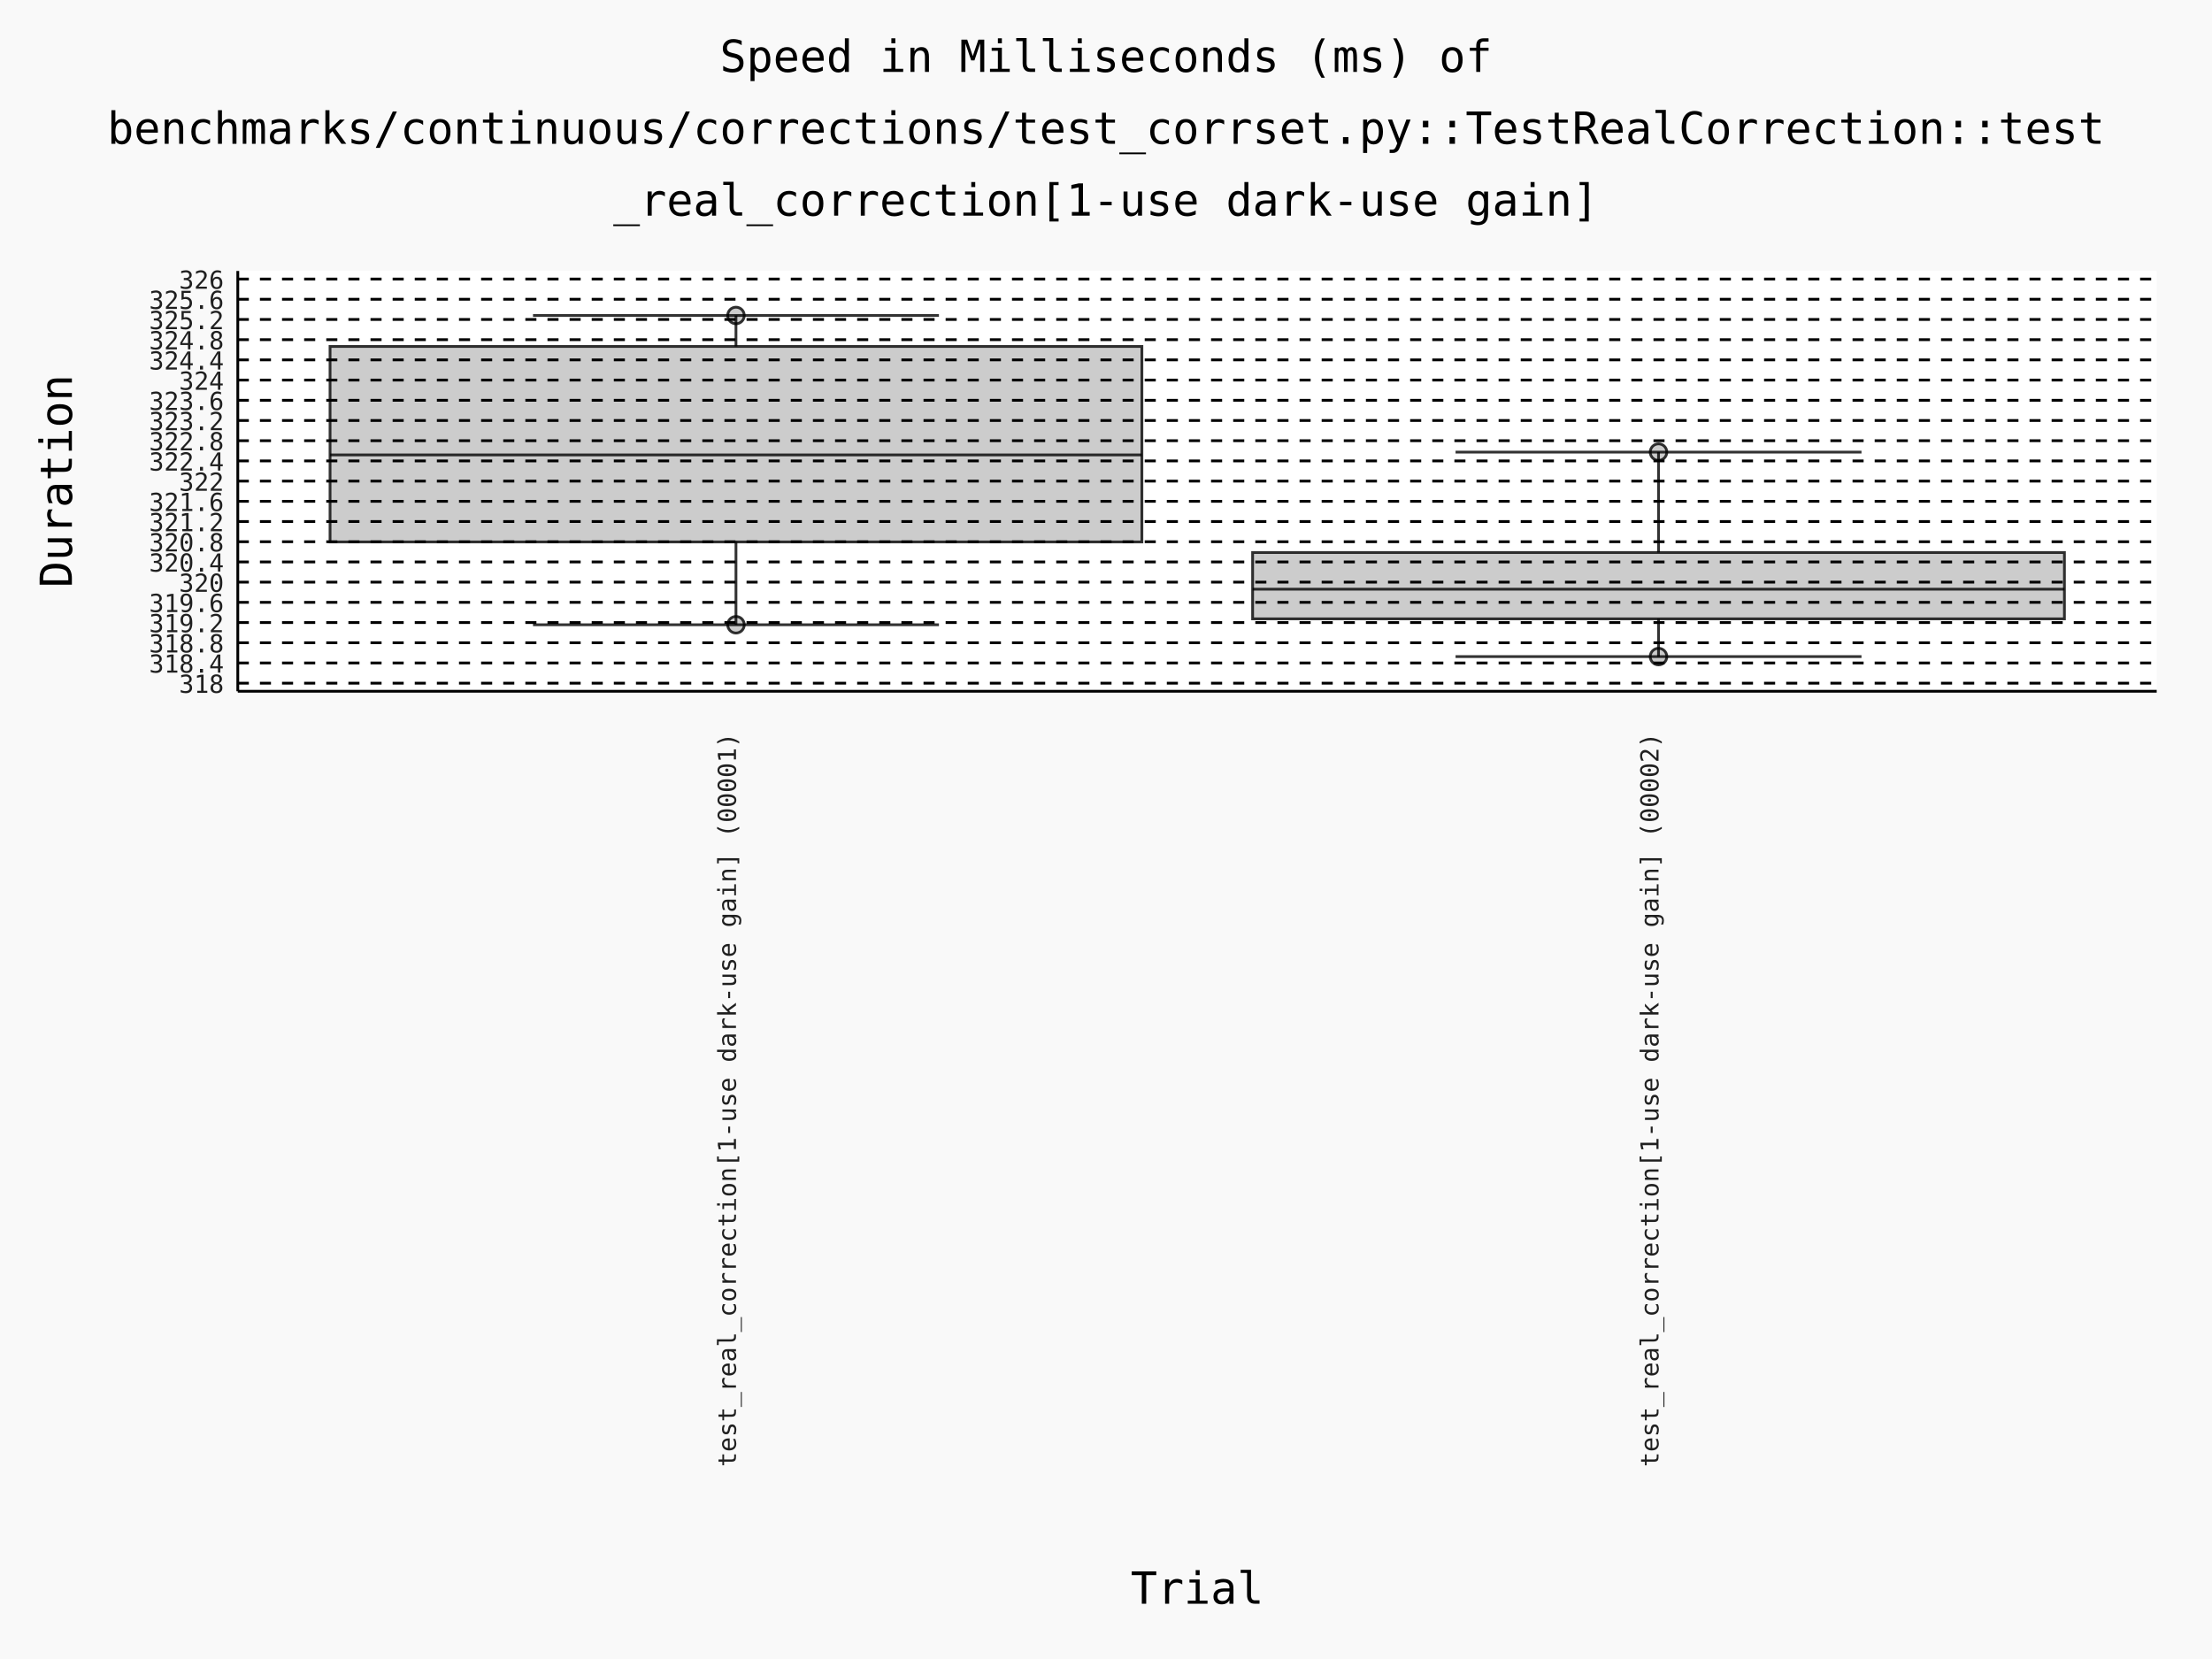
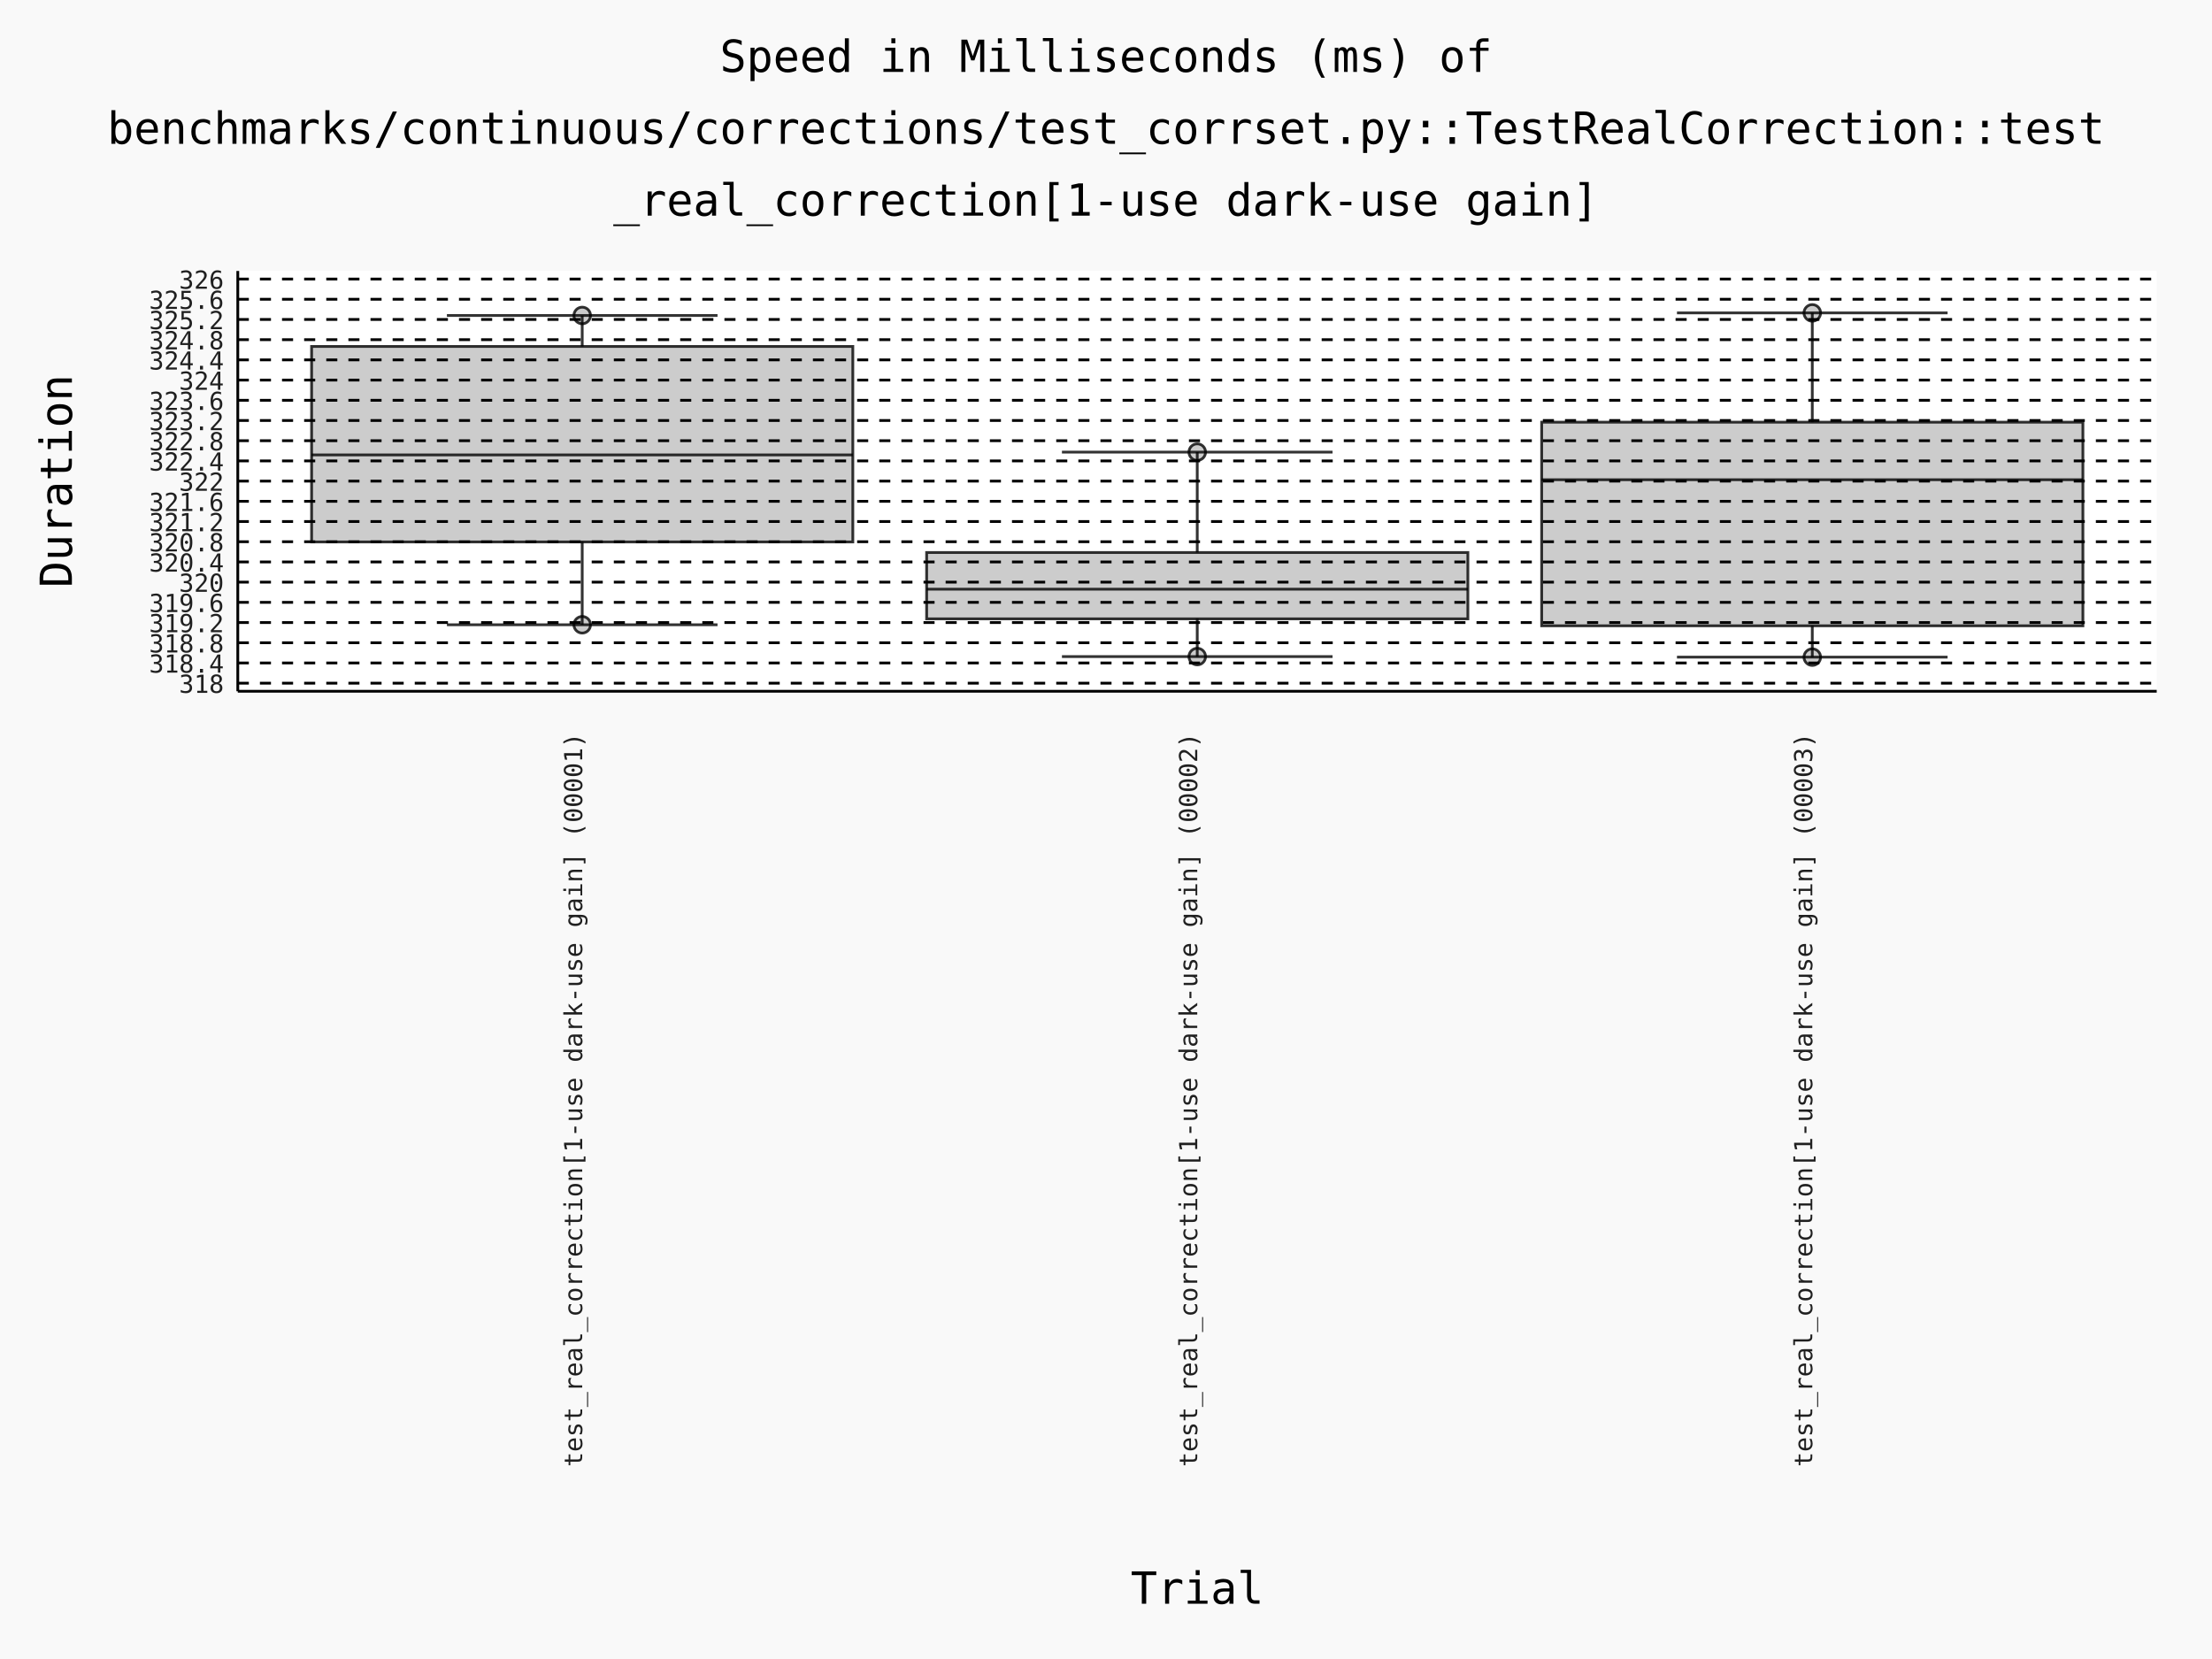
- <svg xmlns="http://www.w3.org/2000/svg" id="chart-a504b968-f792-40a0-ad66-c807ec359b1f" class="pygal-chart" viewBox="0 0 800 600">
+ <svg xmlns="http://www.w3.org/2000/svg" id="chart-ba8d3443-ecb9-4edf-a1f5-45bce4fa8334" class="pygal-chart" viewBox="0 0 800 600">
  <defs>
-     <style type="text/css">#chart-a504b968-f792-40a0-ad66-c807ec359b1f{-webkit-user-select:none;-webkit-font-smoothing:antialiased;font-family:Consolas,"Deja Vu Sans Mono","Bitstream Vera Sans Mono","Courier New",monospace}#chart-a504b968-f792-40a0-ad66-c807ec359b1f .title{font-family:Consolas,"Deja Vu Sans Mono","Bitstream Vera Sans Mono","Courier New",monospace;font-size:16px}#chart-a504b968-f792-40a0-ad66-c807ec359b1f .legends .legend text{font-family:Consolas,"Deja Vu Sans Mono","Bitstream Vera Sans Mono","Courier New",monospace;font-size:14px}#chart-a504b968-f792-40a0-ad66-c807ec359b1f .axis text{font-family:Consolas,"Deja Vu Sans Mono","Bitstream Vera Sans Mono","Courier New",monospace;font-size:10px}#chart-a504b968-f792-40a0-ad66-c807ec359b1f .axis text.major{font-family:Consolas,"Deja Vu Sans Mono","Bitstream Vera Sans Mono","Courier New",monospace;font-size:10px}#chart-a504b968-f792-40a0-ad66-c807ec359b1f .text-overlay text.value{font-family:Consolas,"Deja Vu Sans Mono","Bitstream Vera Sans Mono","Courier New",monospace;font-size:16px}#chart-a504b968-f792-40a0-ad66-c807ec359b1f .text-overlay text.label{font-family:Consolas,"Deja Vu Sans Mono","Bitstream Vera Sans Mono","Courier New",monospace;font-size:10px}#chart-a504b968-f792-40a0-ad66-c807ec359b1f .tooltip{font-family:Consolas,"Deja Vu Sans Mono","Bitstream Vera Sans Mono","Courier New",monospace;font-size:14px}#chart-a504b968-f792-40a0-ad66-c807ec359b1f text.no_data{font-family:Consolas,"Deja Vu Sans Mono","Bitstream Vera Sans Mono","Courier New",monospace;font-size:64px}
- #chart-a504b968-f792-40a0-ad66-c807ec359b1f{background-color:rgba(249,249,249,1)}#chart-a504b968-f792-40a0-ad66-c807ec359b1f path,#chart-a504b968-f792-40a0-ad66-c807ec359b1f line,#chart-a504b968-f792-40a0-ad66-c807ec359b1f rect,#chart-a504b968-f792-40a0-ad66-c807ec359b1f circle{-webkit-transition:150ms;-moz-transition:150ms;transition:150ms}#chart-a504b968-f792-40a0-ad66-c807ec359b1f .graph &gt; .background{fill:rgba(249,249,249,1)}#chart-a504b968-f792-40a0-ad66-c807ec359b1f .plot &gt; .background{fill:rgba(255,255,255,1)}#chart-a504b968-f792-40a0-ad66-c807ec359b1f .graph{fill:rgba(0,0,0,.87)}#chart-a504b968-f792-40a0-ad66-c807ec359b1f text.no_data{fill:rgba(0,0,0,1)}#chart-a504b968-f792-40a0-ad66-c807ec359b1f .title{fill:rgba(0,0,0,1)}#chart-a504b968-f792-40a0-ad66-c807ec359b1f .legends .legend text{fill:rgba(0,0,0,.87)}#chart-a504b968-f792-40a0-ad66-c807ec359b1f .legends .legend:hover text{fill:rgba(0,0,0,1)}#chart-a504b968-f792-40a0-ad66-c807ec359b1f .axis .line{stroke:rgba(0,0,0,1)}#chart-a504b968-f792-40a0-ad66-c807ec359b1f .axis .guide.line{stroke:rgba(0,0,0,.54)}#chart-a504b968-f792-40a0-ad66-c807ec359b1f .axis .major.line{stroke:rgba(0,0,0,.87)}#chart-a504b968-f792-40a0-ad66-c807ec359b1f .axis text.major{fill:rgba(0,0,0,1)}#chart-a504b968-f792-40a0-ad66-c807ec359b1f .axis.y .guides:hover .guide.line,#chart-a504b968-f792-40a0-ad66-c807ec359b1f .line-graph .axis.x .guides:hover .guide.line,#chart-a504b968-f792-40a0-ad66-c807ec359b1f .stackedline-graph .axis.x .guides:hover .guide.line,#chart-a504b968-f792-40a0-ad66-c807ec359b1f .xy-graph .axis.x .guides:hover .guide.line{stroke:rgba(0,0,0,1)}#chart-a504b968-f792-40a0-ad66-c807ec359b1f .axis .guides:hover text{fill:rgba(0,0,0,1)}#chart-a504b968-f792-40a0-ad66-c807ec359b1f .reactive{fill-opacity:.7;stroke-opacity:.8;stroke-width:1}#chart-a504b968-f792-40a0-ad66-c807ec359b1f .ci{stroke:rgba(0,0,0,.87)}#chart-a504b968-f792-40a0-ad66-c807ec359b1f .reactive.active,#chart-a504b968-f792-40a0-ad66-c807ec359b1f .active .reactive{fill-opacity:.8;stroke-opacity:.9;stroke-width:4}#chart-a504b968-f792-40a0-ad66-c807ec359b1f .ci .reactive.active{stroke-width:1.5}#chart-a504b968-f792-40a0-ad66-c807ec359b1f .series text{fill:rgba(0,0,0,1)}#chart-a504b968-f792-40a0-ad66-c807ec359b1f .tooltip rect{fill:rgba(255,255,255,1);stroke:rgba(0,0,0,1);-webkit-transition:opacity 150ms;-moz-transition:opacity 150ms;transition:opacity 150ms}#chart-a504b968-f792-40a0-ad66-c807ec359b1f .tooltip .label{fill:rgba(0,0,0,.87)}#chart-a504b968-f792-40a0-ad66-c807ec359b1f .tooltip .label{fill:rgba(0,0,0,.87)}#chart-a504b968-f792-40a0-ad66-c807ec359b1f .tooltip .legend{font-size:.8em;fill:rgba(0,0,0,.54)}#chart-a504b968-f792-40a0-ad66-c807ec359b1f .tooltip .x_label{font-size:.6em;fill:rgba(0,0,0,1)}#chart-a504b968-f792-40a0-ad66-c807ec359b1f .tooltip .xlink{font-size:.5em;text-decoration:underline}#chart-a504b968-f792-40a0-ad66-c807ec359b1f .tooltip .value{font-size:1.5em}#chart-a504b968-f792-40a0-ad66-c807ec359b1f .bound{font-size:.5em}#chart-a504b968-f792-40a0-ad66-c807ec359b1f .max-value{font-size:.75em;fill:rgba(0,0,0,.54)}#chart-a504b968-f792-40a0-ad66-c807ec359b1f .map-element{fill:rgba(255,255,255,1);stroke:rgba(0,0,0,.54) !important}#chart-a504b968-f792-40a0-ad66-c807ec359b1f .map-element .reactive{fill-opacity:inherit;stroke-opacity:inherit}#chart-a504b968-f792-40a0-ad66-c807ec359b1f .color-0,#chart-a504b968-f792-40a0-ad66-c807ec359b1f .color-0 a:visited{stroke:#000000;fill:#000000}#chart-a504b968-f792-40a0-ad66-c807ec359b1f .color-1,#chart-a504b968-f792-40a0-ad66-c807ec359b1f .color-1 a:visited{stroke:#000000;fill:#000000}#chart-a504b968-f792-40a0-ad66-c807ec359b1f .text-overlay .color-0 text{fill:white}#chart-a504b968-f792-40a0-ad66-c807ec359b1f .text-overlay .color-1 text{fill:white}
- #chart-a504b968-f792-40a0-ad66-c807ec359b1f text.no_data{text-anchor:middle}#chart-a504b968-f792-40a0-ad66-c807ec359b1f .guide.line{fill:none}#chart-a504b968-f792-40a0-ad66-c807ec359b1f .centered{text-anchor:middle}#chart-a504b968-f792-40a0-ad66-c807ec359b1f .title{text-anchor:middle}#chart-a504b968-f792-40a0-ad66-c807ec359b1f .legends .legend text{fill-opacity:1}#chart-a504b968-f792-40a0-ad66-c807ec359b1f .axis.x text{text-anchor:middle}#chart-a504b968-f792-40a0-ad66-c807ec359b1f .axis.x:not(.web) text[transform]{text-anchor:start}#chart-a504b968-f792-40a0-ad66-c807ec359b1f .axis.x:not(.web) text[transform].backwards{text-anchor:end}#chart-a504b968-f792-40a0-ad66-c807ec359b1f .axis.y text{text-anchor:end}#chart-a504b968-f792-40a0-ad66-c807ec359b1f .axis.y text[transform].backwards{text-anchor:start}#chart-a504b968-f792-40a0-ad66-c807ec359b1f .axis.y2 text{text-anchor:start}#chart-a504b968-f792-40a0-ad66-c807ec359b1f .axis.y2 text[transform].backwards{text-anchor:end}#chart-a504b968-f792-40a0-ad66-c807ec359b1f .axis .guide.line{stroke-dasharray:4,4;stroke:black}#chart-a504b968-f792-40a0-ad66-c807ec359b1f .axis .major.guide.line{stroke-dasharray:6,6;stroke:black}#chart-a504b968-f792-40a0-ad66-c807ec359b1f .horizontal .axis.y .guide.line,#chart-a504b968-f792-40a0-ad66-c807ec359b1f .horizontal .axis.y2 .guide.line,#chart-a504b968-f792-40a0-ad66-c807ec359b1f .vertical .axis.x .guide.line{opacity:0}#chart-a504b968-f792-40a0-ad66-c807ec359b1f .horizontal .axis.always_show .guide.line,#chart-a504b968-f792-40a0-ad66-c807ec359b1f .vertical .axis.always_show .guide.line{opacity:1 !important}#chart-a504b968-f792-40a0-ad66-c807ec359b1f .axis.y .guides:hover .guide.line,#chart-a504b968-f792-40a0-ad66-c807ec359b1f .axis.y2 .guides:hover .guide.line,#chart-a504b968-f792-40a0-ad66-c807ec359b1f .axis.x .guides:hover .guide.line{opacity:1}#chart-a504b968-f792-40a0-ad66-c807ec359b1f .axis .guides:hover text{opacity:1}#chart-a504b968-f792-40a0-ad66-c807ec359b1f .nofill{fill:none}#chart-a504b968-f792-40a0-ad66-c807ec359b1f .subtle-fill{fill-opacity:.2}#chart-a504b968-f792-40a0-ad66-c807ec359b1f .dot{stroke-width:1px;fill-opacity:1;stroke-opacity:1}#chart-a504b968-f792-40a0-ad66-c807ec359b1f .dot.active{stroke-width:5px}#chart-a504b968-f792-40a0-ad66-c807ec359b1f .dot.negative{fill:transparent}#chart-a504b968-f792-40a0-ad66-c807ec359b1f text,#chart-a504b968-f792-40a0-ad66-c807ec359b1f tspan{stroke:none !important}#chart-a504b968-f792-40a0-ad66-c807ec359b1f .series text.active{opacity:1}#chart-a504b968-f792-40a0-ad66-c807ec359b1f .tooltip rect{fill-opacity:.95;stroke-width:.5}#chart-a504b968-f792-40a0-ad66-c807ec359b1f .tooltip text{fill-opacity:1}#chart-a504b968-f792-40a0-ad66-c807ec359b1f .showable{visibility:hidden}#chart-a504b968-f792-40a0-ad66-c807ec359b1f .showable.shown{visibility:visible}#chart-a504b968-f792-40a0-ad66-c807ec359b1f .gauge-background{fill:rgba(229,229,229,1);stroke:none}#chart-a504b968-f792-40a0-ad66-c807ec359b1f .bg-lines{stroke:rgba(249,249,249,1);stroke-width:2px}
+     <style type="text/css">#chart-ba8d3443-ecb9-4edf-a1f5-45bce4fa8334{-webkit-user-select:none;-webkit-font-smoothing:antialiased;font-family:Consolas,"Deja Vu Sans Mono","Bitstream Vera Sans Mono","Courier New",monospace}#chart-ba8d3443-ecb9-4edf-a1f5-45bce4fa8334 .title{font-family:Consolas,"Deja Vu Sans Mono","Bitstream Vera Sans Mono","Courier New",monospace;font-size:16px}#chart-ba8d3443-ecb9-4edf-a1f5-45bce4fa8334 .legends .legend text{font-family:Consolas,"Deja Vu Sans Mono","Bitstream Vera Sans Mono","Courier New",monospace;font-size:14px}#chart-ba8d3443-ecb9-4edf-a1f5-45bce4fa8334 .axis text{font-family:Consolas,"Deja Vu Sans Mono","Bitstream Vera Sans Mono","Courier New",monospace;font-size:10px}#chart-ba8d3443-ecb9-4edf-a1f5-45bce4fa8334 .axis text.major{font-family:Consolas,"Deja Vu Sans Mono","Bitstream Vera Sans Mono","Courier New",monospace;font-size:10px}#chart-ba8d3443-ecb9-4edf-a1f5-45bce4fa8334 .text-overlay text.value{font-family:Consolas,"Deja Vu Sans Mono","Bitstream Vera Sans Mono","Courier New",monospace;font-size:16px}#chart-ba8d3443-ecb9-4edf-a1f5-45bce4fa8334 .text-overlay text.label{font-family:Consolas,"Deja Vu Sans Mono","Bitstream Vera Sans Mono","Courier New",monospace;font-size:10px}#chart-ba8d3443-ecb9-4edf-a1f5-45bce4fa8334 .tooltip{font-family:Consolas,"Deja Vu Sans Mono","Bitstream Vera Sans Mono","Courier New",monospace;font-size:14px}#chart-ba8d3443-ecb9-4edf-a1f5-45bce4fa8334 text.no_data{font-family:Consolas,"Deja Vu Sans Mono","Bitstream Vera Sans Mono","Courier New",monospace;font-size:64px}
+ #chart-ba8d3443-ecb9-4edf-a1f5-45bce4fa8334{background-color:rgba(249,249,249,1)}#chart-ba8d3443-ecb9-4edf-a1f5-45bce4fa8334 path,#chart-ba8d3443-ecb9-4edf-a1f5-45bce4fa8334 line,#chart-ba8d3443-ecb9-4edf-a1f5-45bce4fa8334 rect,#chart-ba8d3443-ecb9-4edf-a1f5-45bce4fa8334 circle{-webkit-transition:150ms;-moz-transition:150ms;transition:150ms}#chart-ba8d3443-ecb9-4edf-a1f5-45bce4fa8334 .graph &gt; .background{fill:rgba(249,249,249,1)}#chart-ba8d3443-ecb9-4edf-a1f5-45bce4fa8334 .plot &gt; .background{fill:rgba(255,255,255,1)}#chart-ba8d3443-ecb9-4edf-a1f5-45bce4fa8334 .graph{fill:rgba(0,0,0,.87)}#chart-ba8d3443-ecb9-4edf-a1f5-45bce4fa8334 text.no_data{fill:rgba(0,0,0,1)}#chart-ba8d3443-ecb9-4edf-a1f5-45bce4fa8334 .title{fill:rgba(0,0,0,1)}#chart-ba8d3443-ecb9-4edf-a1f5-45bce4fa8334 .legends .legend text{fill:rgba(0,0,0,.87)}#chart-ba8d3443-ecb9-4edf-a1f5-45bce4fa8334 .legends .legend:hover text{fill:rgba(0,0,0,1)}#chart-ba8d3443-ecb9-4edf-a1f5-45bce4fa8334 .axis .line{stroke:rgba(0,0,0,1)}#chart-ba8d3443-ecb9-4edf-a1f5-45bce4fa8334 .axis .guide.line{stroke:rgba(0,0,0,.54)}#chart-ba8d3443-ecb9-4edf-a1f5-45bce4fa8334 .axis .major.line{stroke:rgba(0,0,0,.87)}#chart-ba8d3443-ecb9-4edf-a1f5-45bce4fa8334 .axis text.major{fill:rgba(0,0,0,1)}#chart-ba8d3443-ecb9-4edf-a1f5-45bce4fa8334 .axis.y .guides:hover .guide.line,#chart-ba8d3443-ecb9-4edf-a1f5-45bce4fa8334 .line-graph .axis.x .guides:hover .guide.line,#chart-ba8d3443-ecb9-4edf-a1f5-45bce4fa8334 .stackedline-graph .axis.x .guides:hover .guide.line,#chart-ba8d3443-ecb9-4edf-a1f5-45bce4fa8334 .xy-graph .axis.x .guides:hover .guide.line{stroke:rgba(0,0,0,1)}#chart-ba8d3443-ecb9-4edf-a1f5-45bce4fa8334 .axis .guides:hover text{fill:rgba(0,0,0,1)}#chart-ba8d3443-ecb9-4edf-a1f5-45bce4fa8334 .reactive{fill-opacity:.7;stroke-opacity:.8;stroke-width:1}#chart-ba8d3443-ecb9-4edf-a1f5-45bce4fa8334 .ci{stroke:rgba(0,0,0,.87)}#chart-ba8d3443-ecb9-4edf-a1f5-45bce4fa8334 .reactive.active,#chart-ba8d3443-ecb9-4edf-a1f5-45bce4fa8334 .active .reactive{fill-opacity:.8;stroke-opacity:.9;stroke-width:4}#chart-ba8d3443-ecb9-4edf-a1f5-45bce4fa8334 .ci .reactive.active{stroke-width:1.5}#chart-ba8d3443-ecb9-4edf-a1f5-45bce4fa8334 .series text{fill:rgba(0,0,0,1)}#chart-ba8d3443-ecb9-4edf-a1f5-45bce4fa8334 .tooltip rect{fill:rgba(255,255,255,1);stroke:rgba(0,0,0,1);-webkit-transition:opacity 150ms;-moz-transition:opacity 150ms;transition:opacity 150ms}#chart-ba8d3443-ecb9-4edf-a1f5-45bce4fa8334 .tooltip .label{fill:rgba(0,0,0,.87)}#chart-ba8d3443-ecb9-4edf-a1f5-45bce4fa8334 .tooltip .label{fill:rgba(0,0,0,.87)}#chart-ba8d3443-ecb9-4edf-a1f5-45bce4fa8334 .tooltip .legend{font-size:.8em;fill:rgba(0,0,0,.54)}#chart-ba8d3443-ecb9-4edf-a1f5-45bce4fa8334 .tooltip .x_label{font-size:.6em;fill:rgba(0,0,0,1)}#chart-ba8d3443-ecb9-4edf-a1f5-45bce4fa8334 .tooltip .xlink{font-size:.5em;text-decoration:underline}#chart-ba8d3443-ecb9-4edf-a1f5-45bce4fa8334 .tooltip .value{font-size:1.5em}#chart-ba8d3443-ecb9-4edf-a1f5-45bce4fa8334 .bound{font-size:.5em}#chart-ba8d3443-ecb9-4edf-a1f5-45bce4fa8334 .max-value{font-size:.75em;fill:rgba(0,0,0,.54)}#chart-ba8d3443-ecb9-4edf-a1f5-45bce4fa8334 .map-element{fill:rgba(255,255,255,1);stroke:rgba(0,0,0,.54) !important}#chart-ba8d3443-ecb9-4edf-a1f5-45bce4fa8334 .map-element .reactive{fill-opacity:inherit;stroke-opacity:inherit}#chart-ba8d3443-ecb9-4edf-a1f5-45bce4fa8334 .color-0,#chart-ba8d3443-ecb9-4edf-a1f5-45bce4fa8334 .color-0 a:visited{stroke:#000000;fill:#000000}#chart-ba8d3443-ecb9-4edf-a1f5-45bce4fa8334 .color-1,#chart-ba8d3443-ecb9-4edf-a1f5-45bce4fa8334 .color-1 a:visited{stroke:#000000;fill:#000000}#chart-ba8d3443-ecb9-4edf-a1f5-45bce4fa8334 .color-2,#chart-ba8d3443-ecb9-4edf-a1f5-45bce4fa8334 .color-2 a:visited{stroke:#000000;fill:#000000}#chart-ba8d3443-ecb9-4edf-a1f5-45bce4fa8334 .text-overlay .color-0 text{fill:white}#chart-ba8d3443-ecb9-4edf-a1f5-45bce4fa8334 .text-overlay .color-1 text{fill:white}#chart-ba8d3443-ecb9-4edf-a1f5-45bce4fa8334 .text-overlay .color-2 text{fill:white}
+ #chart-ba8d3443-ecb9-4edf-a1f5-45bce4fa8334 text.no_data{text-anchor:middle}#chart-ba8d3443-ecb9-4edf-a1f5-45bce4fa8334 .guide.line{fill:none}#chart-ba8d3443-ecb9-4edf-a1f5-45bce4fa8334 .centered{text-anchor:middle}#chart-ba8d3443-ecb9-4edf-a1f5-45bce4fa8334 .title{text-anchor:middle}#chart-ba8d3443-ecb9-4edf-a1f5-45bce4fa8334 .legends .legend text{fill-opacity:1}#chart-ba8d3443-ecb9-4edf-a1f5-45bce4fa8334 .axis.x text{text-anchor:middle}#chart-ba8d3443-ecb9-4edf-a1f5-45bce4fa8334 .axis.x:not(.web) text[transform]{text-anchor:start}#chart-ba8d3443-ecb9-4edf-a1f5-45bce4fa8334 .axis.x:not(.web) text[transform].backwards{text-anchor:end}#chart-ba8d3443-ecb9-4edf-a1f5-45bce4fa8334 .axis.y text{text-anchor:end}#chart-ba8d3443-ecb9-4edf-a1f5-45bce4fa8334 .axis.y text[transform].backwards{text-anchor:start}#chart-ba8d3443-ecb9-4edf-a1f5-45bce4fa8334 .axis.y2 text{text-anchor:start}#chart-ba8d3443-ecb9-4edf-a1f5-45bce4fa8334 .axis.y2 text[transform].backwards{text-anchor:end}#chart-ba8d3443-ecb9-4edf-a1f5-45bce4fa8334 .axis .guide.line{stroke-dasharray:4,4;stroke:black}#chart-ba8d3443-ecb9-4edf-a1f5-45bce4fa8334 .axis .major.guide.line{stroke-dasharray:6,6;stroke:black}#chart-ba8d3443-ecb9-4edf-a1f5-45bce4fa8334 .horizontal .axis.y .guide.line,#chart-ba8d3443-ecb9-4edf-a1f5-45bce4fa8334 .horizontal .axis.y2 .guide.line,#chart-ba8d3443-ecb9-4edf-a1f5-45bce4fa8334 .vertical .axis.x .guide.line{opacity:0}#chart-ba8d3443-ecb9-4edf-a1f5-45bce4fa8334 .horizontal .axis.always_show .guide.line,#chart-ba8d3443-ecb9-4edf-a1f5-45bce4fa8334 .vertical .axis.always_show .guide.line{opacity:1 !important}#chart-ba8d3443-ecb9-4edf-a1f5-45bce4fa8334 .axis.y .guides:hover .guide.line,#chart-ba8d3443-ecb9-4edf-a1f5-45bce4fa8334 .axis.y2 .guides:hover .guide.line,#chart-ba8d3443-ecb9-4edf-a1f5-45bce4fa8334 .axis.x .guides:hover .guide.line{opacity:1}#chart-ba8d3443-ecb9-4edf-a1f5-45bce4fa8334 .axis .guides:hover text{opacity:1}#chart-ba8d3443-ecb9-4edf-a1f5-45bce4fa8334 .nofill{fill:none}#chart-ba8d3443-ecb9-4edf-a1f5-45bce4fa8334 .subtle-fill{fill-opacity:.2}#chart-ba8d3443-ecb9-4edf-a1f5-45bce4fa8334 .dot{stroke-width:1px;fill-opacity:1;stroke-opacity:1}#chart-ba8d3443-ecb9-4edf-a1f5-45bce4fa8334 .dot.active{stroke-width:5px}#chart-ba8d3443-ecb9-4edf-a1f5-45bce4fa8334 .dot.negative{fill:transparent}#chart-ba8d3443-ecb9-4edf-a1f5-45bce4fa8334 text,#chart-ba8d3443-ecb9-4edf-a1f5-45bce4fa8334 tspan{stroke:none !important}#chart-ba8d3443-ecb9-4edf-a1f5-45bce4fa8334 .series text.active{opacity:1}#chart-ba8d3443-ecb9-4edf-a1f5-45bce4fa8334 .tooltip rect{fill-opacity:.95;stroke-width:.5}#chart-ba8d3443-ecb9-4edf-a1f5-45bce4fa8334 .tooltip text{fill-opacity:1}#chart-ba8d3443-ecb9-4edf-a1f5-45bce4fa8334 .showable{visibility:hidden}#chart-ba8d3443-ecb9-4edf-a1f5-45bce4fa8334 .showable.shown{visibility:visible}#chart-ba8d3443-ecb9-4edf-a1f5-45bce4fa8334 .gauge-background{fill:rgba(229,229,229,1);stroke:none}#chart-ba8d3443-ecb9-4edf-a1f5-45bce4fa8334 .bg-lines{stroke:rgba(249,249,249,1);stroke-width:2px}
.tooltip .value{font-size:1em !important}.axis text{font-size:9px !important}</style>
  </defs>
  <g class="graph custombox-graph vertical">
    <rect x="0" y="0" width="800" height="600" class="background" />
    <g transform="translate(86, 98)" class="plot">
      <rect x="0" y="0" width="694.0" height="152.0" class="background" />
      <g class="axis y always_show">
        <path d="M0 152 h694" class="line" />
        <g class="guides">
          <path d="M0 149.077 h694" class="guide line" />
          <text x="-5" y="152.577" class="">318</text>
        </g>
        <g class="guides">
          <path d="M0 141.769 h694" class="guide line" />
          <text x="-5" y="145.269" class="">318.4</text>
        </g>
        <g class="guides">
          <path d="M0 134.462 h694" class="guide line" />
          <text x="-5" y="137.962" class="">318.8</text>
        </g>
        <g class="guides">
          <path d="M0 127.154 h694" class="guide line" />
          <text x="-5" y="130.654" class="">319.2</text>
        </g>
        <g class="guides">
          <path d="M0 119.846 h694" class="guide line" />
          <text x="-5" y="123.346" class="">319.6</text>
        </g>
        <g class="guides">
          <path d="M0 112.538 h694" class="guide line" />
          <text x="-5" y="116.038" class="">320</text>
        </g>
        <g class="guides">
          <path d="M0 105.231 h694" class="guide line" />
          <text x="-5" y="108.731" class="">320.4</text>
        </g>
        <g class="guides">
          <path d="M0 97.923 h694" class="guide line" />
          <text x="-5" y="101.423" class="">320.8</text>
        </g>
        <g class="guides">
          <path d="M0 90.615 h694" class="guide line" />
          <text x="-5" y="94.115" class="">321.2</text>
        </g>
        <g class="guides">
          <path d="M0 83.308 h694" class="guide line" />
          <text x="-5" y="86.808" class="">321.6</text>
        </g>
        <g class="guides">
          <path d="M0 76 h694" class="guide line" />
          <text x="-5" y="79.5" class="">322</text>
        </g>
        <g class="guides">
          <path d="M0 68.692 h694" class="guide line" />
          <text x="-5" y="72.192" class="">322.4</text>
        </g>
        <g class="guides">
          <path d="M0 61.385 h694" class="guide line" />
          <text x="-5" y="64.885" class="">322.8</text>
        </g>
        <g class="guides">
          <path d="M0 54.077 h694" class="guide line" />
          <text x="-5" y="57.577" class="">323.2</text>
        </g>
        <g class="guides">
          <path d="M0 46.769 h694" class="guide line" />
          <text x="-5" y="50.269" class="">323.6</text>
        </g>
        <g class="guides">
          <path d="M0 39.462 h694" class="guide line" />
          <text x="-5" y="42.962" class="">324</text>
        </g>
        <g class="guides">
          <path d="M0 32.154 h694" class="guide line" />
          <text x="-5" y="35.654" class="">324.4</text>
        </g>
        <g class="guides">
          <path d="M0 24.846 h694" class="guide line" />
          <text x="-5" y="28.346" class="">324.8</text>
        </g>
        <g class="guides">
          <path d="M0 17.538 h694" class="guide line" />
          <text x="-5" y="21.038" class="">325.2</text>
        </g>
        <g class="guides">
          <path d="M0 10.231 h694" class="guide line" />
          <text x="-5" y="13.731" class="">325.6</text>
        </g>
        <g class="guides">
          <path d="M0 2.923 h694" class="guide line" />
          <text x="-5" y="6.423" class="">326</text>
        </g>
      </g>
      <g class="axis x">
        <path d="M0 0 v152" class="line" />
        <g class="guides">
-           <path d="M180.173 0 v152" class="guide line" />
-           <text x="180.173" y="167.0" class="backwards" transform="rotate(270 180.1731 167)">test_real_correction[1-use dark-use gain] (00001)</text>
+           <path d="M124.564 0 v152" class="guide line" />
+           <text x="124.564" y="167.0" class="backwards" transform="rotate(270 124.5641 167)">test_real_correction[1-use dark-use gain] (00001)</text>
        </g>
        <g class="guides">
-           <path d="M513.827 0 v152" class="guide line" />
-           <text x="513.827" y="167.0" class="backwards" transform="rotate(270 513.8269 167)">test_real_correction[1-use dark-use gain] (00002)</text>
+           <path d="M347 0 v152" class="guide line" />
+           <text x="347.0" y="167.0" class="backwards" transform="rotate(270 347 167)">test_real_correction[1-use dark-use gain] (00002)</text>
+         </g>
+         <g class="guides">
+           <path d="M569.436 0 v152" class="guide line" />
+           <text x="569.436" y="167.0" class="backwards" transform="rotate(270 569.4359 167)">test_real_correction[1-use dark-use gain] (00003)</text>
        </g>
      </g>
      <g class="series serie-0 color-0">
        <g class="boxes">
          <g class="box">
-             <path stroke-width="3" d="M106.769 127.954 L253.577 127.954" class="reactive tooltip-trigger" />
-             <path stroke-width="3" d="M33.365 66.524 L326.981 66.524" class="reactive tooltip-trigger" />
-             <path stroke-width="3" d="M106.769 16.094 L253.577 16.094" class="reactive tooltip-trigger" />
-             <path stroke-width="2" d="M180.173 127.954 L180.173 98.001" class="reactive tooltip-trigger" />
-             <path stroke-width="2" d="M180.173 16.094 L180.173 27.295" class="reactive tooltip-trigger" />
-             <rect x="33.365" y="27.295" height="70.706" width="293.615" class="subtle-fill reactive tooltip-trigger" />
-             <circle cx="180.173" cy="127.954" r="3" class="subtle-fill reactive tooltip-trigger" />
-             <circle cx="180.173" cy="16.094" r="3" class="subtle-fill reactive tooltip-trigger" />
+             <path stroke-width="3" d="M75.628 127.954 L173.5 127.954" class="reactive tooltip-trigger" />
+             <path stroke-width="3" d="M26.692 66.524 L222.436 66.524" class="reactive tooltip-trigger" />
+             <path stroke-width="3" d="M75.628 16.094 L173.5 16.094" class="reactive tooltip-trigger" />
+             <path stroke-width="2" d="M124.564 127.954 L124.564 98.001" class="reactive tooltip-trigger" />
+             <path stroke-width="2" d="M124.564 16.094 L124.564 27.295" class="reactive tooltip-trigger" />
+             <rect x="26.692" y="27.295" height="70.706" width="195.744" class="subtle-fill reactive tooltip-trigger" />
+             <circle cx="124.564" cy="127.954" r="3" class="subtle-fill reactive tooltip-trigger" />
+             <circle cx="124.564" cy="16.094" r="3" class="subtle-fill reactive tooltip-trigger" />
          </g>
        </g>
      </g>
      <g class="series serie-1 color-1">
        <g class="boxes">
          <g class="box">
-             <path stroke-width="3" d="M440.423 139.462 L587.231 139.462" class="reactive tooltip-trigger" />
-             <path stroke-width="3" d="M367.019 115.088 L660.635 115.088" class="reactive tooltip-trigger" />
-             <path stroke-width="3" d="M440.423 65.514 L587.231 65.514" class="reactive tooltip-trigger" />
-             <path stroke-width="2" d="M513.827 139.462 L513.827 125.816" class="reactive tooltip-trigger" />
-             <path stroke-width="2" d="M513.827 65.514 L513.827 101.823" class="reactive tooltip-trigger" />
-             <rect x="367.019" y="101.823" height="23.993" width="293.615" class="subtle-fill reactive tooltip-trigger" />
-             <circle cx="513.827" cy="139.462" r="3" class="subtle-fill reactive tooltip-trigger" />
-             <circle cx="513.827" cy="65.514" r="3" class="subtle-fill reactive tooltip-trigger" />
+             <path stroke-width="3" d="M298.064 139.462 L395.936 139.462" class="reactive tooltip-trigger" />
+             <path stroke-width="3" d="M249.128 115.088 L444.872 115.088" class="reactive tooltip-trigger" />
+             <path stroke-width="3" d="M298.064 65.514 L395.936 65.514" class="reactive tooltip-trigger" />
+             <path stroke-width="2" d="M347 139.462 L347 125.816" class="reactive tooltip-trigger" />
+             <path stroke-width="2" d="M347 65.514 L347 101.823" class="reactive tooltip-trigger" />
+             <rect x="249.128" y="101.823" height="23.993" width="195.744" class="subtle-fill reactive tooltip-trigger" />
+             <circle cx="347.0" cy="139.462" r="3" class="subtle-fill reactive tooltip-trigger" />
+             <circle cx="347.0" cy="65.514" r="3" class="subtle-fill reactive tooltip-trigger" />
+           </g>
+         </g>
+       </g>
+       <g class="series serie-2 color-2">
+         <g class="boxes">
+           <g class="box">
+             <path stroke-width="3" d="M520.5 139.66 L618.372 139.66" class="reactive tooltip-trigger" />
+             <path stroke-width="3" d="M471.564 75.498 L667.308 75.498" class="reactive tooltip-trigger" />
+             <path stroke-width="3" d="M520.5 15.162 L618.372 15.162" class="reactive tooltip-trigger" />
+             <path stroke-width="2" d="M569.436 139.66 L569.436 128.327" class="reactive tooltip-trigger" />
+             <path stroke-width="2" d="M569.436 15.162 L569.436 54.685" class="reactive tooltip-trigger" />
+             <rect x="471.564" y="54.685" height="73.642" width="195.744" class="subtle-fill reactive tooltip-trigger" />
+             <circle cx="569.436" cy="139.66" r="3" class="subtle-fill reactive tooltip-trigger" />
+             <circle cx="569.436" cy="15.162" r="3" class="subtle-fill reactive tooltip-trigger" />
          </g>
        </g>
      </g>
    </g>
    <g class="titles">
      <text x="400.0" y="26" class="title plot_title">Speed in Milliseconds (ms) of</text>
      <text x="400.0" y="52" class="title plot_title">benchmarks/continuous/corrections/test_corrset.py::TestRealCorrection::test</text>
      <text x="400.0" y="78" class="title plot_title">_real_correction[1-use dark-use gain]</text>
      <text x="433.0" y="580.0" class="title">Trial</text>
      <text x="0" y="200.0" class="title" transform="rotate(-90 0 174)">Duration</text>
    </g>
    <g transform="translate(86, 98)" class="plot overlay">
      <g class="series serie-0 color-0" />
      <g class="series serie-1 color-1" />
+       <g class="series serie-2 color-2" />
    </g>
    <g transform="translate(86, 98)" class="plot text-overlay">
      <g class="series serie-0 color-0" />
      <g class="series serie-1 color-1" />
+       <g class="series serie-2 color-2" />
    </g>
    <g transform="translate(86, 98)" class="plot tooltip-overlay">
      <g transform="translate(0 0)" style="opacity: 0" class="tooltip">
        <rect rx="0" ry="0" width="0" height="0" class="tooltip-box" />
        <g class="text" />
      </g>
    </g>
  </g>
</svg>
